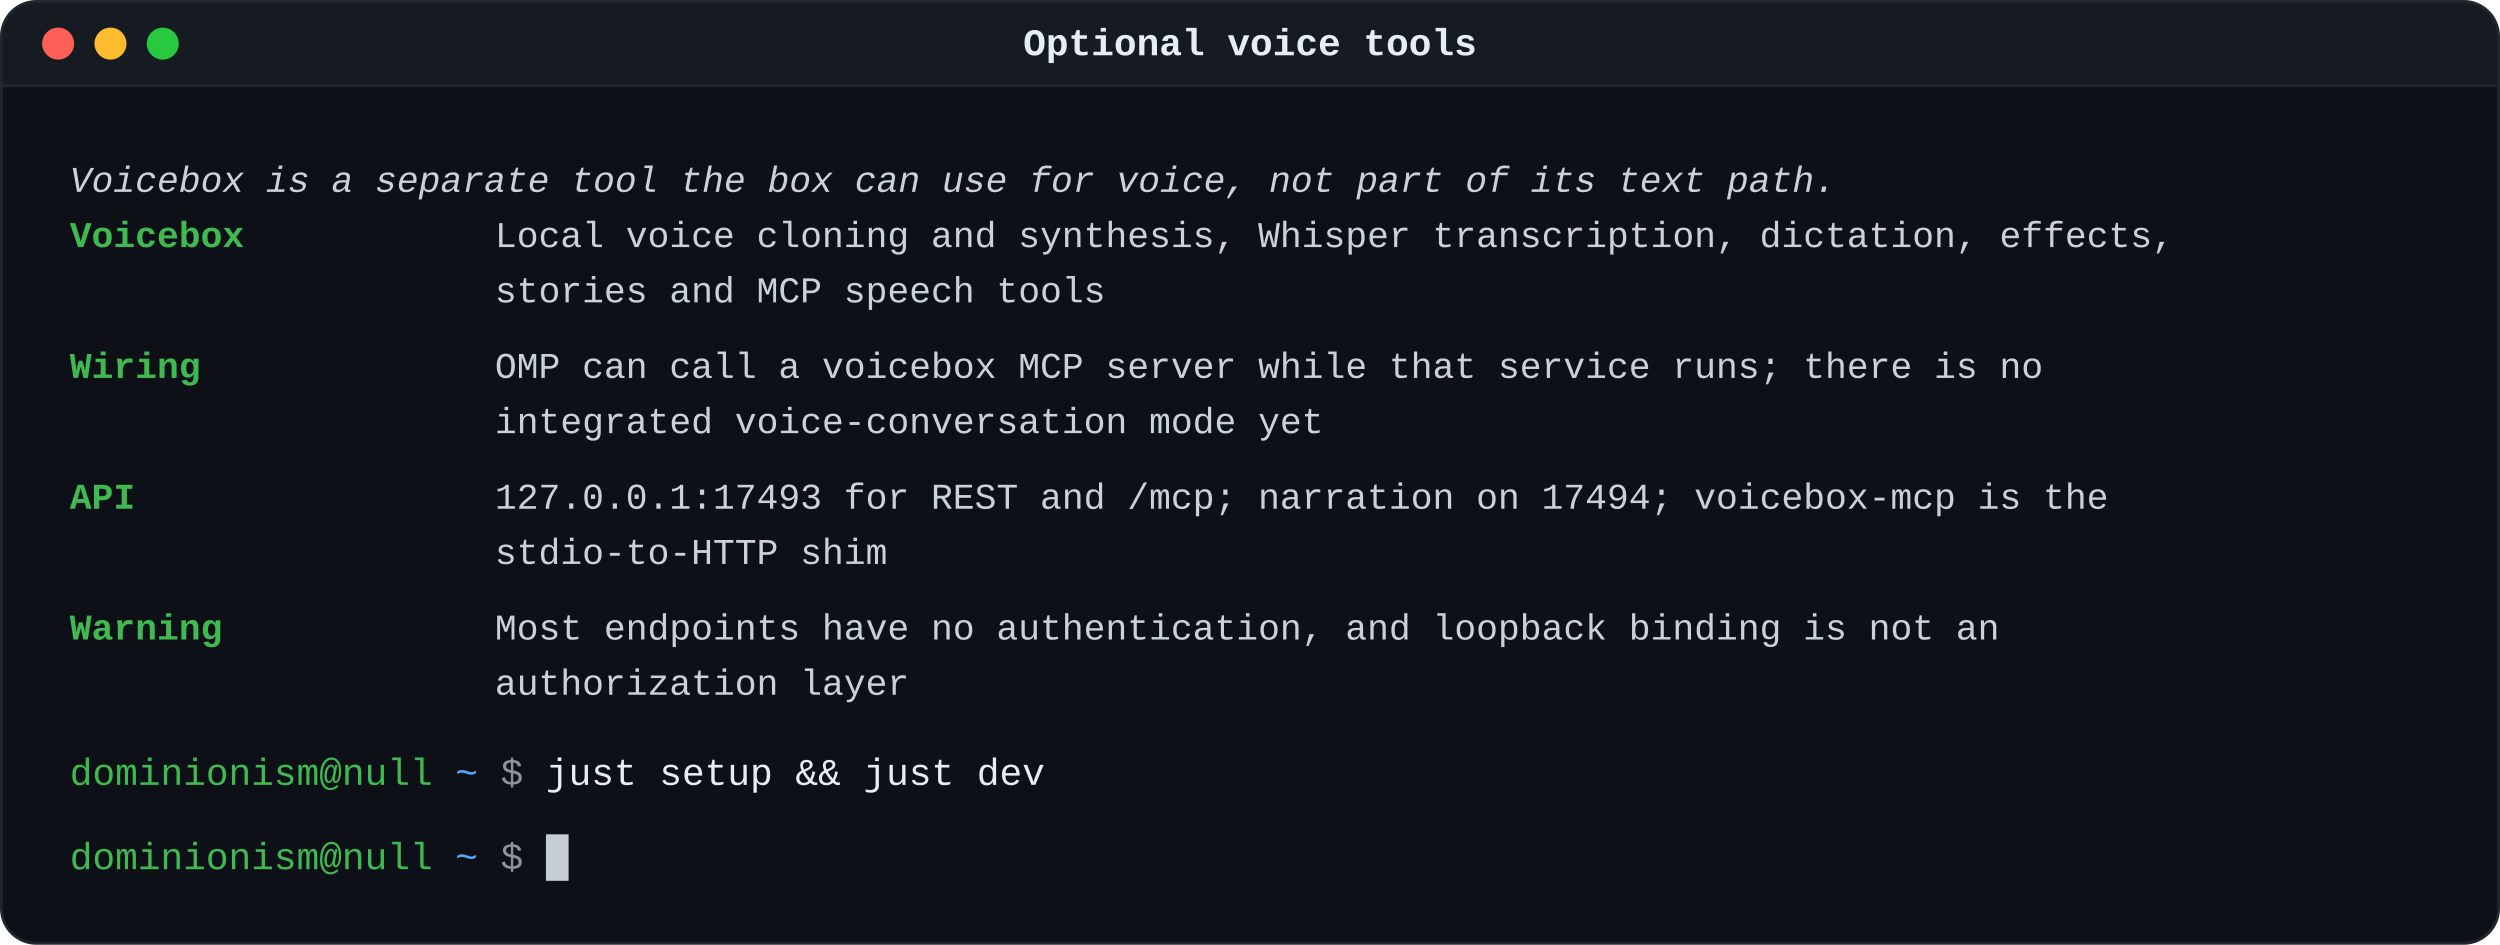
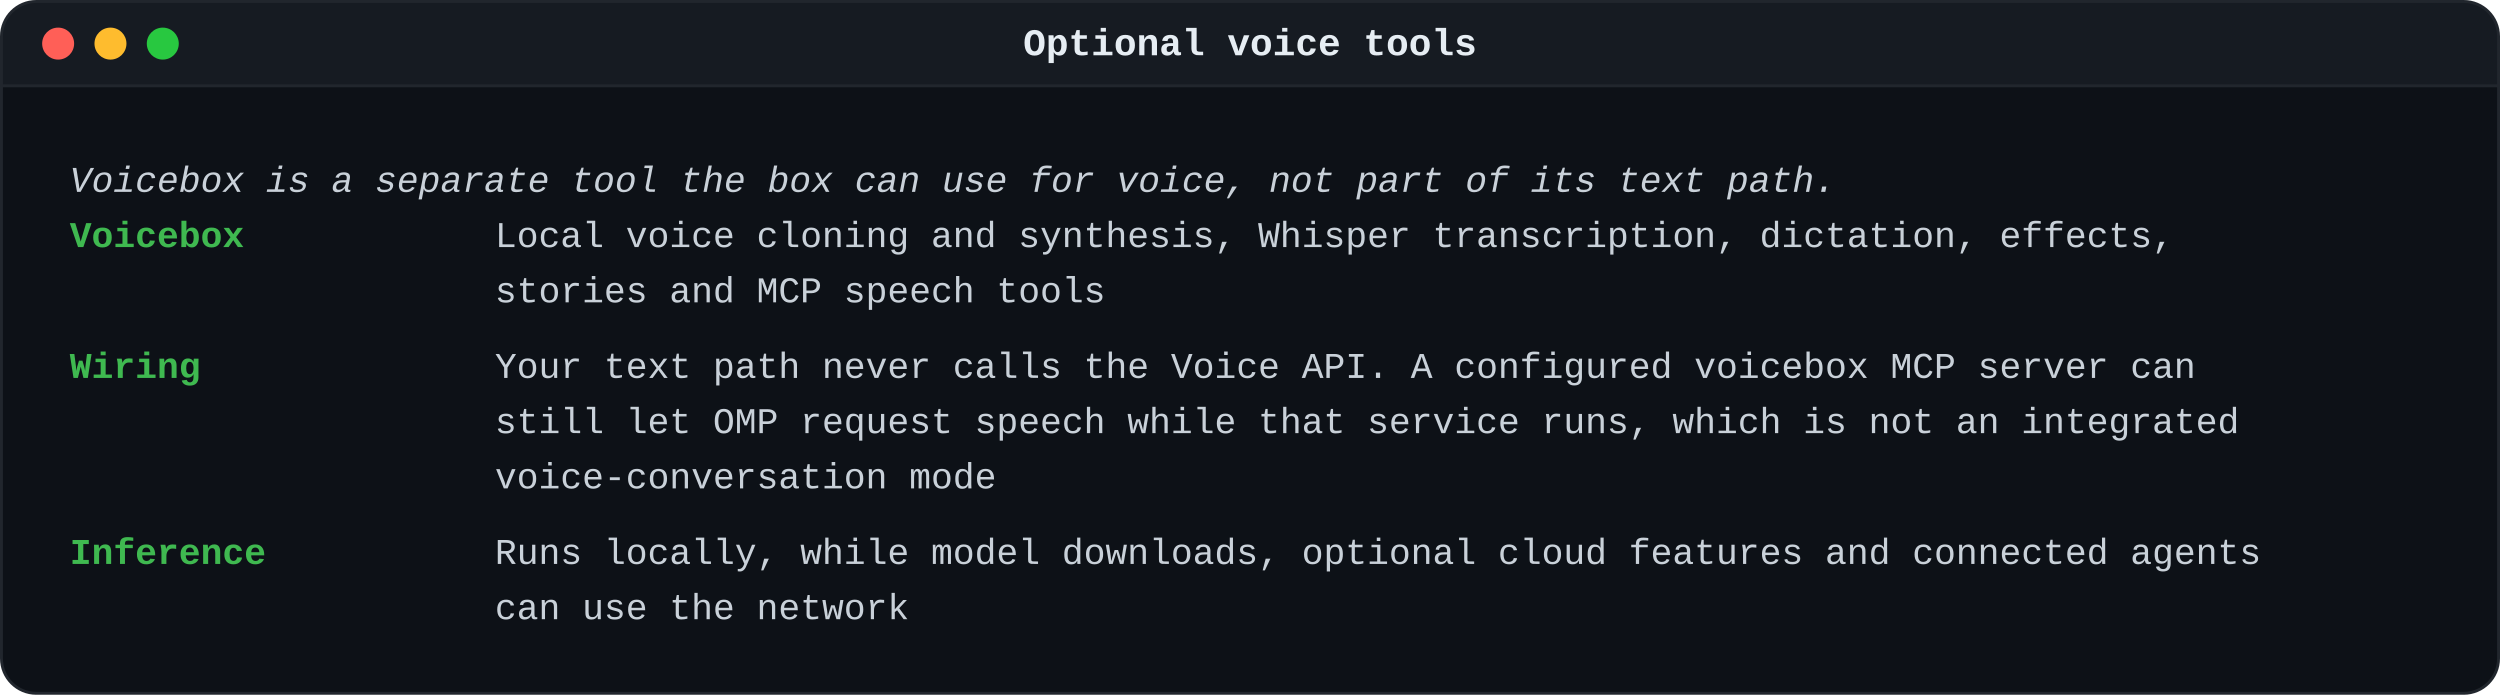
- <svg xmlns="http://www.w3.org/2000/svg" viewBox="0 0 860 325" width="860" height="325" fill="none" role="img" aria-label="Optional voice tools. Voicebox is a separate tool the box can use for voice, not part of its text path. Voicebox: Local voice cloning and synthesis, Whisper transcription, dictation, effects, stories and MCP speech tools Wiring: OMP can call a voicebox MCP server while that service runs; there is no integrated voice-conversation mode yet API: 127.0.0.1:17493 for REST and /mcp; narration on 17494; voicebox-mcp is the stdio-to-HTTP shim Warning: Most endpoints have no authentication, and loopback binding is not an authorization layer $ just setup &amp;&amp; just dev">
+ <svg xmlns="http://www.w3.org/2000/svg" viewBox="0 0 860 239" width="860" height="239" fill="none" role="img" aria-label="Optional voice tools. Voicebox is a separate tool the box can use for voice, not part of its text path. Voicebox: Local voice cloning and synthesis, Whisper transcription, dictation, effects, stories and MCP speech tools Wiring: Your text path never calls the Voice API. A configured voicebox MCP server can still let OMP request speech while that service runs, which is not an integrated voice-conversation mode Inference: Runs locally, while model downloads, optional cloud features and connected agents can use the network">
  <style>
    text { font-family: ui-monospace,SFMono-Regular,'SF Mono',Menlo,Consolas,'Liberation Mono',monospace; }
    .rise { animation: rise .35s ease-out both; }
    .fade { animation: fade .4s ease-out both; }
    .blink { animation: blink 1.1s steps(1) infinite; }
    @keyframes rise { from { opacity: 0; transform: translateY(4px); } }
    @keyframes fade { from { opacity: 0; } }
    @keyframes blink { 50% { opacity: 0; } }
    @keyframes hold { 0%, 99.9% { opacity: 1; } 100% { opacity: 0; } }
    @media (prefers-reduced-motion: reduce) { * { animation: none !important; } }
-     .c0 { opacity: 0; transform: translateX(171.6px); animation: c0 1.210s steps(22, end) 0.350s both, hold 1.810s linear both; }
-     @keyframes c0 { from { transform: translateX(0); } }
  </style>
  <clipPath id="win">
-     <rect x="0.5" y="0.5" width="859" height="324" rx="12" />
+     <rect x="0.5" y="0.5" width="859" height="238" rx="12" />
  </clipPath>
  <g clip-path="url(#win)">
-     <rect width="860" height="325" fill="#0D1117" />
+     <rect width="860" height="239" fill="#0D1117" />
    <rect width="860" height="30" fill="#161B22" />
    <path d="M0 29.5H860" stroke="#21262D" />
    <circle cx="20" cy="15.0" r="5.5" fill="#FF5F57" />
    <circle cx="38" cy="15.0" r="5.5" fill="#FEBC2E" />
    <circle cx="56" cy="15.0" r="5.5" fill="#28C840" />
    <text x="430.0" y="19.0" font-size="13" font-weight="600" fill="#E6EDF3" text-anchor="middle">Optional voice tools</text>
    <text x="24" y="66.0" font-size="12.5" fill="#C9D1D9" font-style="italic">Voicebox is a separate tool the box can use for voice, not part of its text path.</text>
    <text x="24" y="85.0" font-size="12.5" font-weight="700" fill="#3FB950">Voicebox</text>
    <text x="170.25" y="85.0" font-size="12.5" fill="#C9D1D9">Local voice cloning and synthesis, Whisper transcription, dictation, effects,</text>
    <text x="170.25" y="104.0" font-size="12.5" fill="#C9D1D9">stories and MCP speech tools</text>
    <text x="24" y="130.0" font-size="12.5" font-weight="700" fill="#3FB950">Wiring</text>
-     <text x="170.25" y="130.0" font-size="12.5" fill="#C9D1D9">OMP can call a voicebox MCP server while that service runs; there is no</text>
-     <text x="170.25" y="149.0" font-size="12.5" fill="#C9D1D9">integrated voice-conversation mode yet</text>
-     <text x="24" y="175.0" font-size="12.5" font-weight="700" fill="#3FB950">API</text>
-     <text x="170.25" y="175.0" font-size="12.5" fill="#C9D1D9">127.0.0.1:17493 for REST and /mcp; narration on 17494; voicebox-mcp is the</text>
-     <text x="170.25" y="194.0" font-size="12.5" fill="#C9D1D9">stdio-to-HTTP shim</text>
-     <text x="24" y="220.0" font-size="12.5" font-weight="700" fill="#3FB950">Warning</text>
-     <text x="170.25" y="220.0" font-size="12.5" fill="#C9D1D9">Most endpoints have no authentication, and loopback binding is not an</text>
-     <text x="170.25" y="239.0" font-size="12.5" fill="#C9D1D9">authorization layer</text>
-     <text x="24.0" y="270" font-size="13" fill="#3FB950" textLength="124.8" lengthAdjust="spacing">dominionism@null</text>
-     <text x="156.6" y="270" font-size="13" fill="#58A6FF">~</text>
-     <text x="172.2" y="270" font-size="13" fill="#8B949E">$</text>
-     <text x="187.8" y="270" font-size="13" fill="#E6EDF3" textLength="171.6" lengthAdjust="spacing">just setup &amp;&amp; just dev</text>
-     <clipPath id="c0-clip">
-       <rect x="187.8" y="257" width="179.4" height="18" />
-     </clipPath>
-     <g clip-path="url(#c0-clip)">
-       <g class="c0">
-         <rect x="187.8" y="257" width="171.6" height="18" fill="#0D1117" />
-         <rect x="187.8" y="258" width="7.8" height="16" fill="#E6EDF3" opacity=".85" />
-       </g>
-     </g>
-     <g class="fade" style="animation-delay:2.260s">
-       <text x="24.0" y="299" font-size="13" fill="#3FB950" textLength="124.8" lengthAdjust="spacing">dominionism@null</text>
-       <text x="156.6" y="299" font-size="13" fill="#58A6FF">~</text>
-       <text x="172.2" y="299" font-size="13" fill="#8B949E">$</text>
-       <rect class="blink" x="187.8" y="287" width="7.8" height="16" fill="#E6EDF3" opacity=".85" />
-     </g>
+     <text x="170.25" y="130.0" font-size="12.5" fill="#C9D1D9">Your text path never calls the Voice API. A configured voicebox MCP server can</text>
+     <text x="170.25" y="149.0" font-size="12.5" fill="#C9D1D9">still let OMP request speech while that service runs, which is not an integrated</text>
+     <text x="170.25" y="168.0" font-size="12.5" fill="#C9D1D9">voice-conversation mode</text>
+     <text x="24" y="194.0" font-size="12.5" font-weight="700" fill="#3FB950">Inference</text>
+     <text x="170.25" y="194.0" font-size="12.5" fill="#C9D1D9">Runs locally, while model downloads, optional cloud features and connected agents</text>
+     <text x="170.25" y="213.0" font-size="12.5" fill="#C9D1D9">can use the network</text>
  </g>
-   <rect x="0.5" y="0.5" width="859" height="324" rx="12" stroke="#21262D" />
+   <rect x="0.5" y="0.5" width="859" height="238" rx="12" stroke="#21262D" />
</svg>
